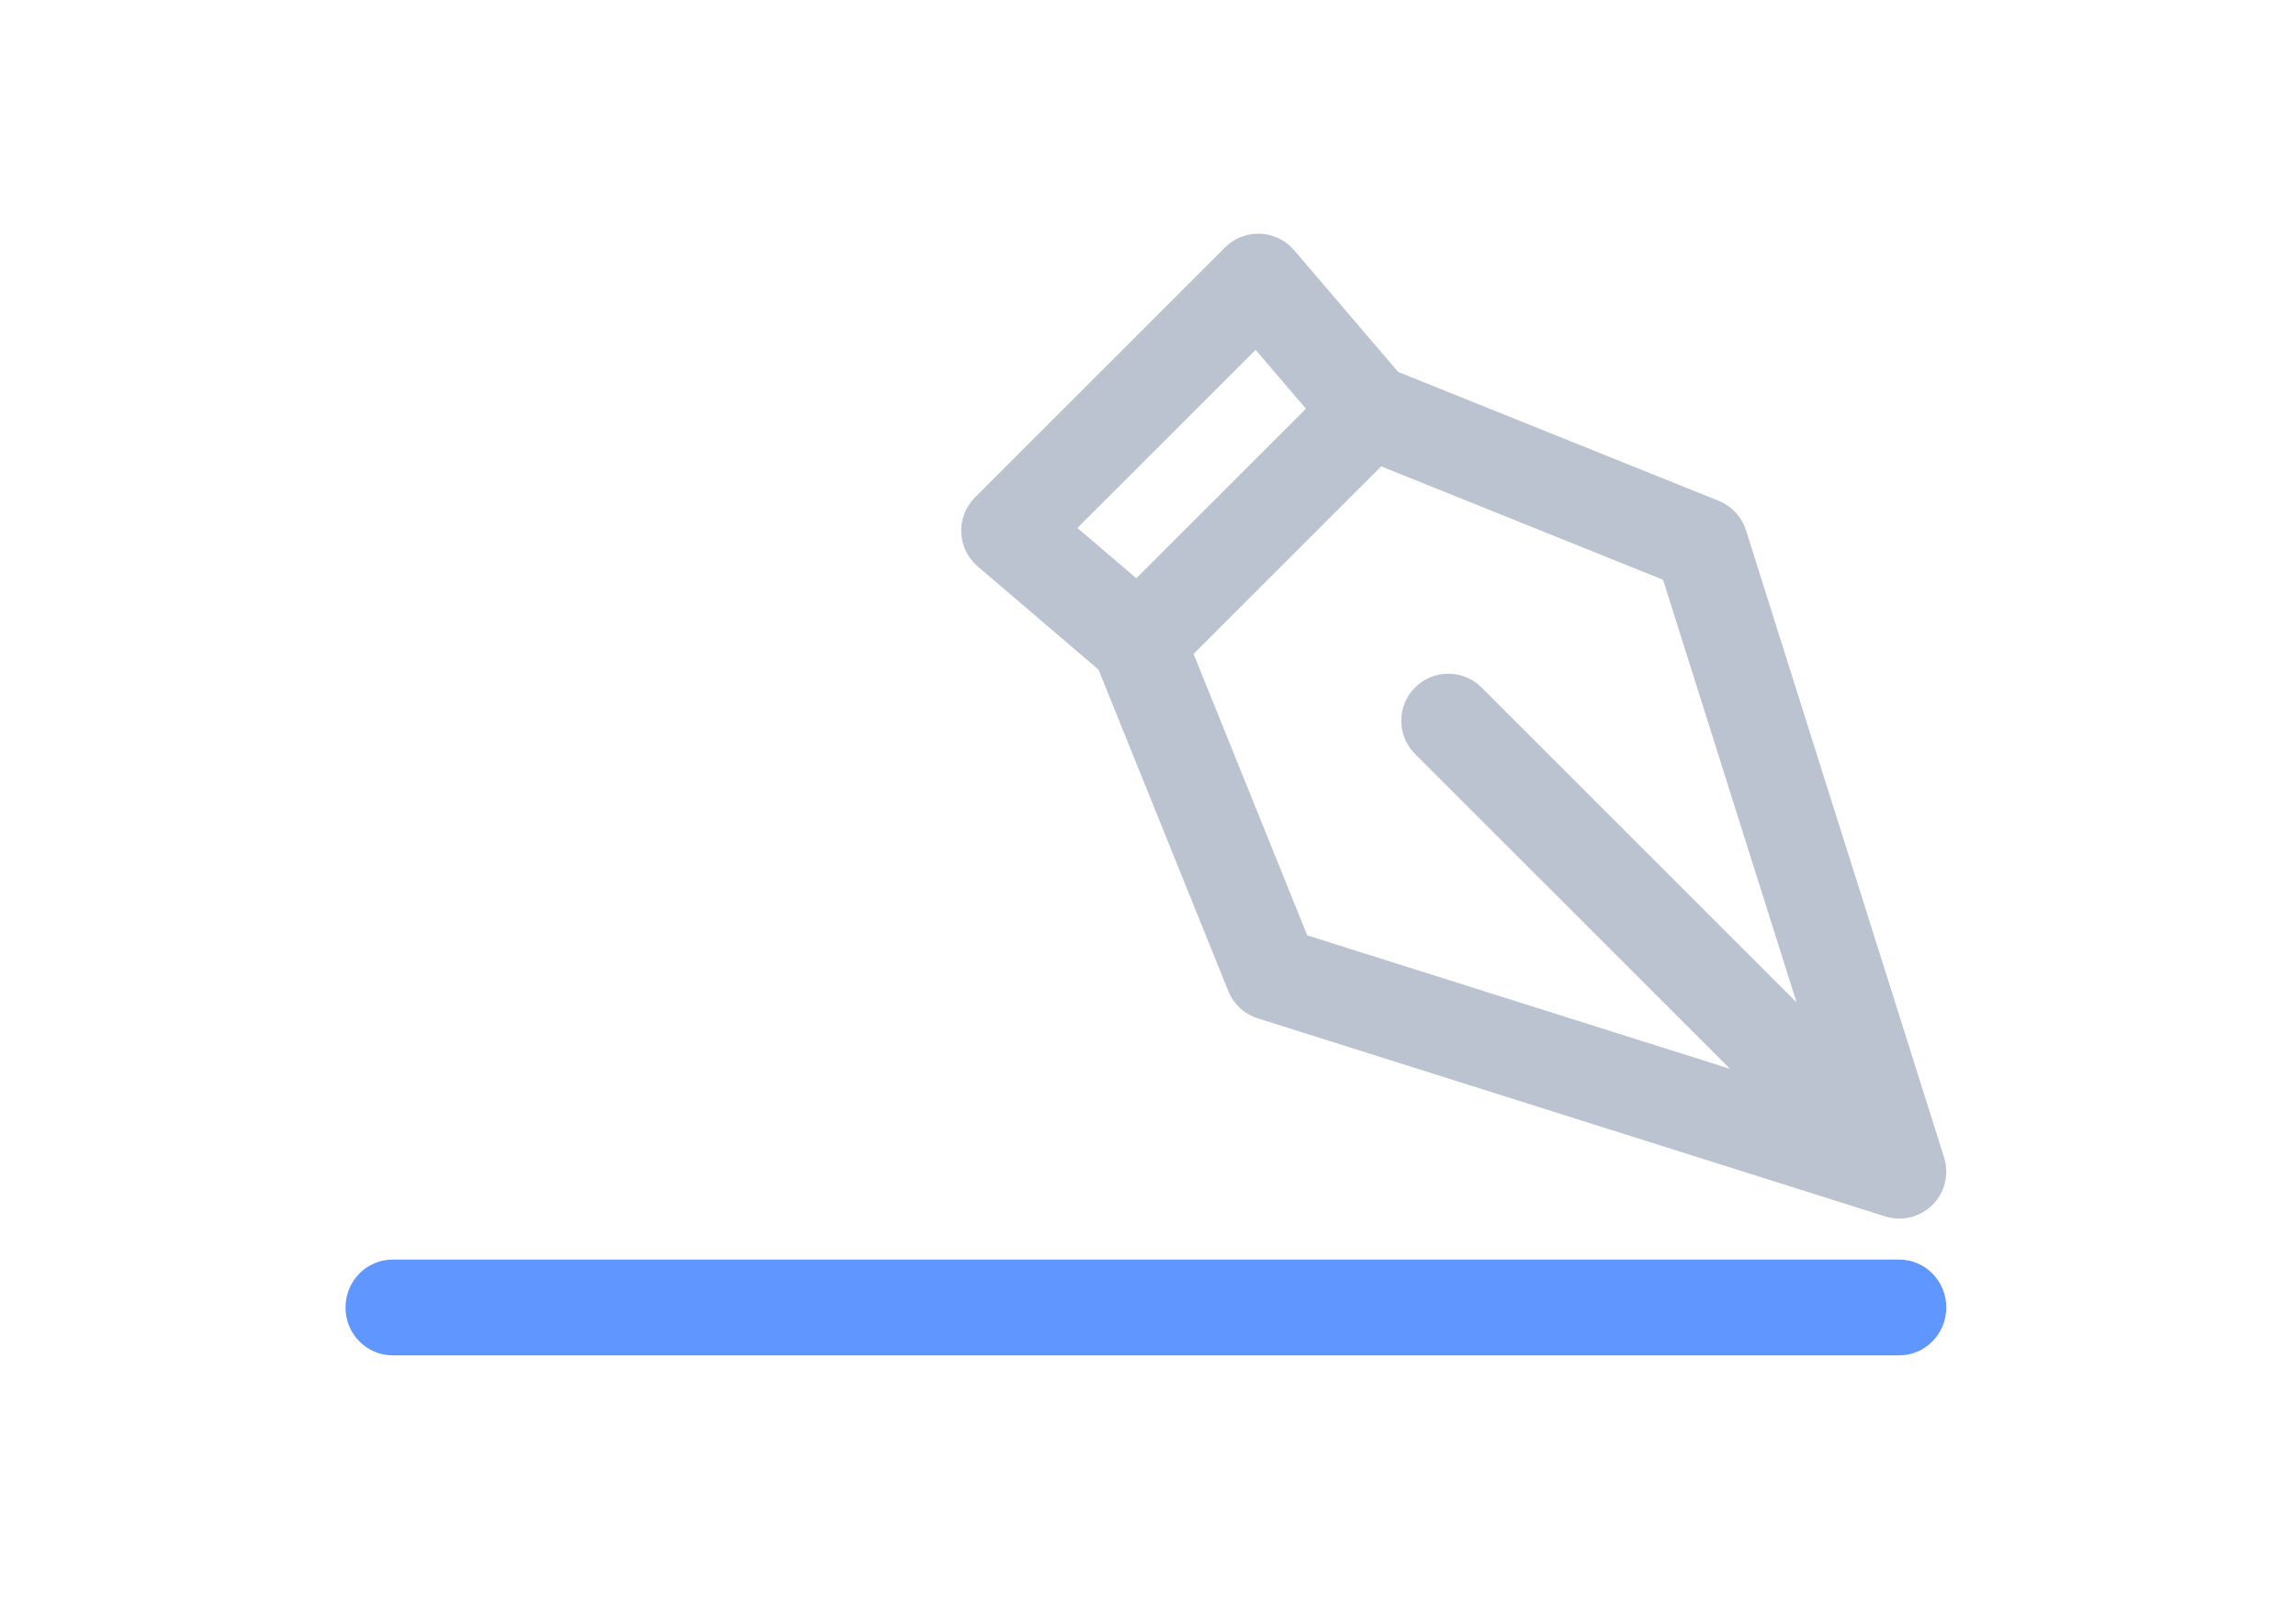
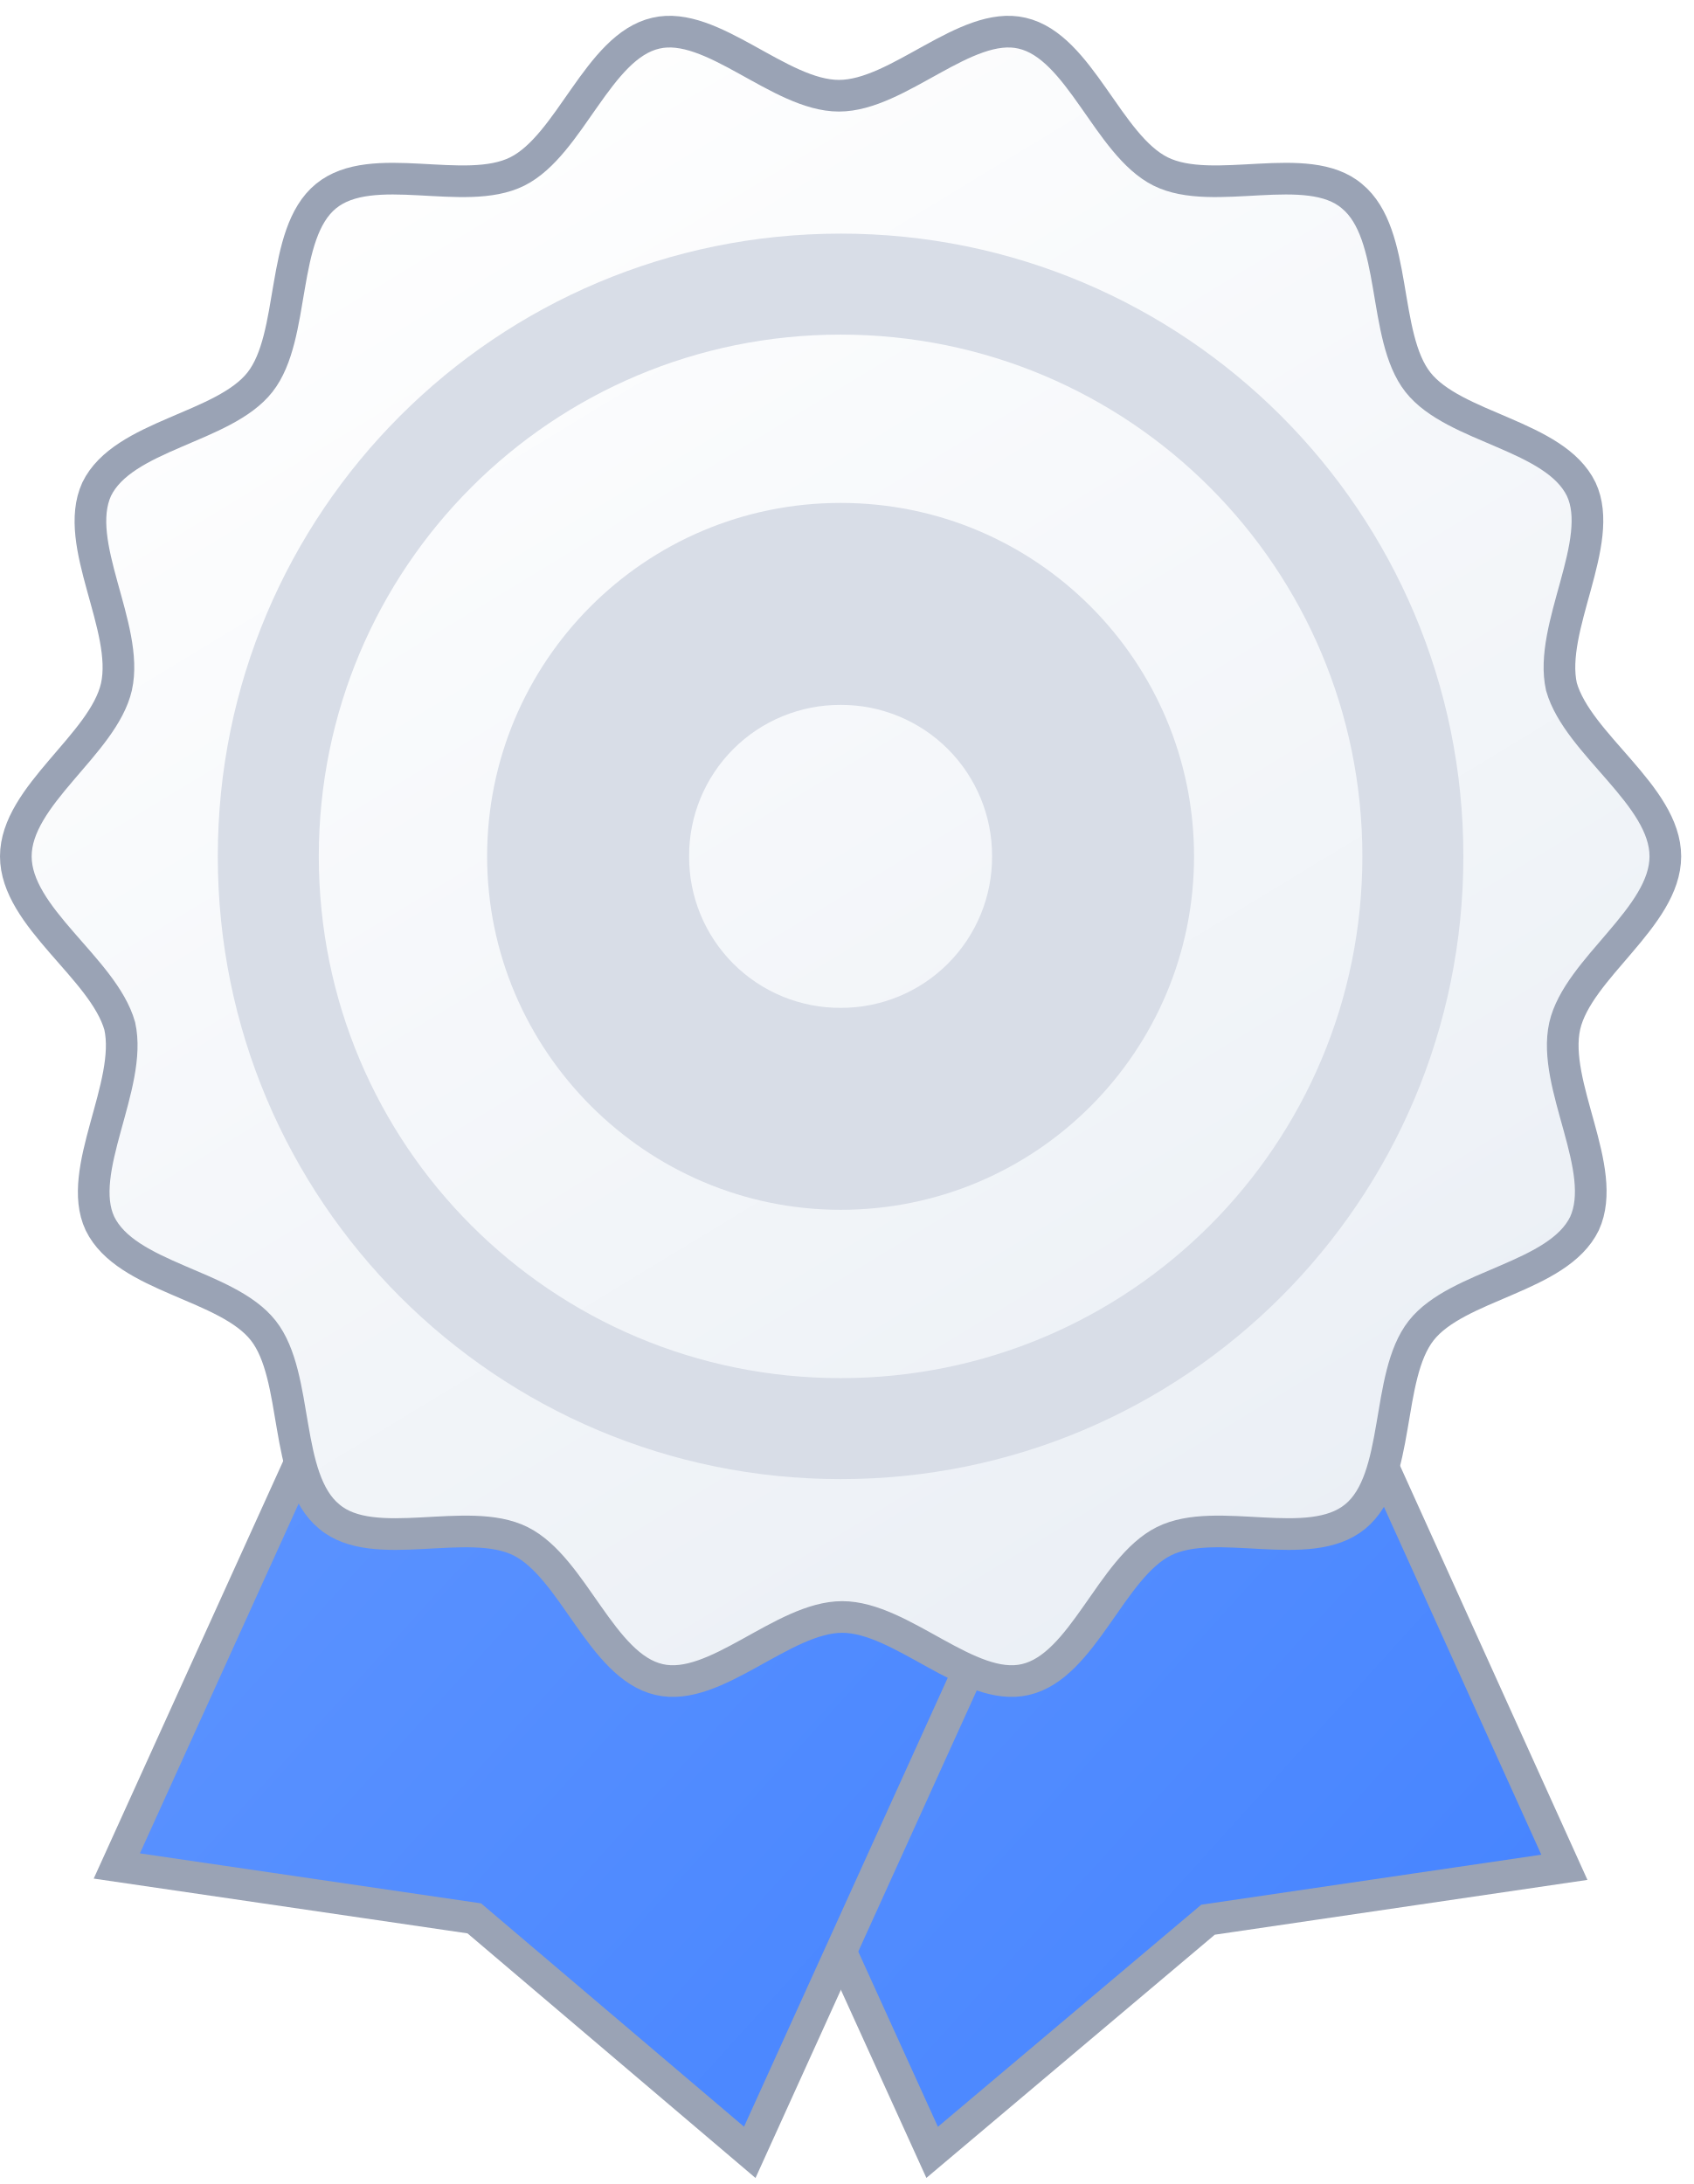
- <svg xmlns="http://www.w3.org/2000/svg" width="103" height="72" viewBox="0 -15 103 103">
+ <svg xmlns="http://www.w3.org/2000/svg" width="107" height="138" viewBox="0 0 107 138">
+   <defs>
+     <linearGradient id="a" x1="0%" x2="69.151%" y1="34.677%" y2="113.003%">
+       <stop offset="0%" stop-color="#6096FF" />
+       <stop offset="100%" stop-color="#4684FF" />
+     </linearGradient>
+     <linearGradient id="b" x1="100%" x2="27.491%" y1="119.455%" y2="0%">
+       <stop offset="0%" stop-color="#E4EAF2" />
+       <stop offset="100%" stop-color="#FFF" />
+     </linearGradient>
+   </defs>
  <g fill="none" fill-rule="nonzero">
-     <path fill="#BBC2D0" d="M40.57 21.357l7.755 6.626 8.33 20.637a3.017 3.017 0 0 0 1.89 1.747L98.806 63.08a3.011 3.011 0 0 0 3.042-.743 3.016 3.016 0 0 0 .743-3.041L89.877 19.04a3.015 3.015 0 0 0-1.75-1.89L67.552 8.873l-6.68-7.817a3.016 3.016 0 0 0-4.427-.173l-16.05 16.048a3.017 3.017 0 0 0 .173 4.426zm52.552 27.989L72.847 29.073a3.018 3.018 0 0 0-4.267 4.266L88.855 53.61l-27.136-8.569-7.294-18.067 12.04-12.038 18.088 7.278 8.569 27.13zM58.406 7.456l3.23 3.779-10.887 10.884-3.78-3.229L58.407 7.456z" />
-     <path fill="#6096FF" d="M99.711 65.854H3.021C1.351 65.854 0 67.23 0 68.927S1.352 72 3.02 72h96.691c1.668 0 3.02-1.376 3.02-3.073s-1.352-3.073-3.02-3.073z" />
+     <path fill="url(#a)" stroke="#9AA3B5" stroke-width="2" d="M65.573 44.667l-40.05 18.115L57.896 134l17.431-14.7 22.515-3.312-32.268-71.321z" transform="translate(1 2)" />
+     <path fill="url(#a)" stroke="#9AA3B5" stroke-width="2" d="M38.706 44.667L78.698 62.76 46.373 134l-17.406-14.785-22.586-3.31 32.325-71.238z" transform="translate(1 2)" />
+     <path fill="url(#b)" stroke="#9AA3B5" stroke-width="2" d="M104.222 52.111c0 3.849-5.524 7.074-6.357 10.715-.834 3.745 2.814 9.05 1.25 12.483-1.667 3.433-8.025 3.85-10.318 6.762-2.293 2.913-1.25 9.362-4.169 11.755-2.918 2.393-8.754-.104-12.09 1.56-3.335 1.665-5.106 7.907-8.754 8.739-3.544.832-7.817-3.953-11.569-3.953-3.752 0-8.025 4.785-11.568 3.953-3.648-.832-5.42-7.074-8.755-8.738-3.335-1.665-9.276.832-12.09-1.56-2.918-2.393-1.876-8.843-4.169-11.756-2.293-2.913-8.65-3.329-10.318-6.762-1.563-3.329 2.085-8.738 1.25-12.483C5.525 59.185 0 55.96 0 52.11s5.524-7.074 6.358-10.715c.833-3.745-2.814-9.05-1.251-12.483 1.668-3.433 8.025-3.849 10.318-6.762 2.293-2.913 1.25-9.362 4.169-11.755 2.918-2.393 8.755.104 12.09-1.56C35.019 7.17 36.79.928 40.438.096c3.544-.832 7.817 3.953 11.569 3.953 3.752 0 8.025-4.785 11.569-3.953 3.648.832 5.42 7.074 8.754 8.738 3.335 1.665 9.276-.832 12.09 1.561 2.918 2.392 1.876 8.842 4.169 11.755 2.293 2.913 8.65 3.329 10.318 6.762 1.563 3.329-2.085 8.738-1.25 12.483 1.041 3.641 6.565 6.866 6.565 10.715z" transform="translate(1 2)" />
+     <path fill="#D8DDE7" d="M53.111 31.778c-12.395 0-22.333 10.05-22.333 22.333 0 12.283 10.05 22.333 22.333 22.333 12.395 0 22.333-10.05 22.333-22.333 0-12.283-9.938-22.333-22.333-22.333zm0 31.905a9.532 9.532 0 0 1-9.571-9.572 9.532 9.532 0 0 1 9.571-9.571 9.532 9.532 0 0 1 9.572 9.571 9.532 9.532 0 0 1-9.572 9.572zm0-48.921c-21.751 0-39.35 17.598-39.35 39.35 0 21.75 17.599 39.348 39.35 39.348 21.752 0 39.35-17.598 39.35-39.349 0-21.751-17.598-39.35-39.35-39.35zm0 72.317c-18.242 0-32.968-14.725-32.968-32.968 0-18.242 14.726-32.968 32.968-32.968 18.243 0 32.968 14.726 32.968 32.968 0 18.243-14.726 32.968-32.968 32.968z" />
  </g>
</svg>
